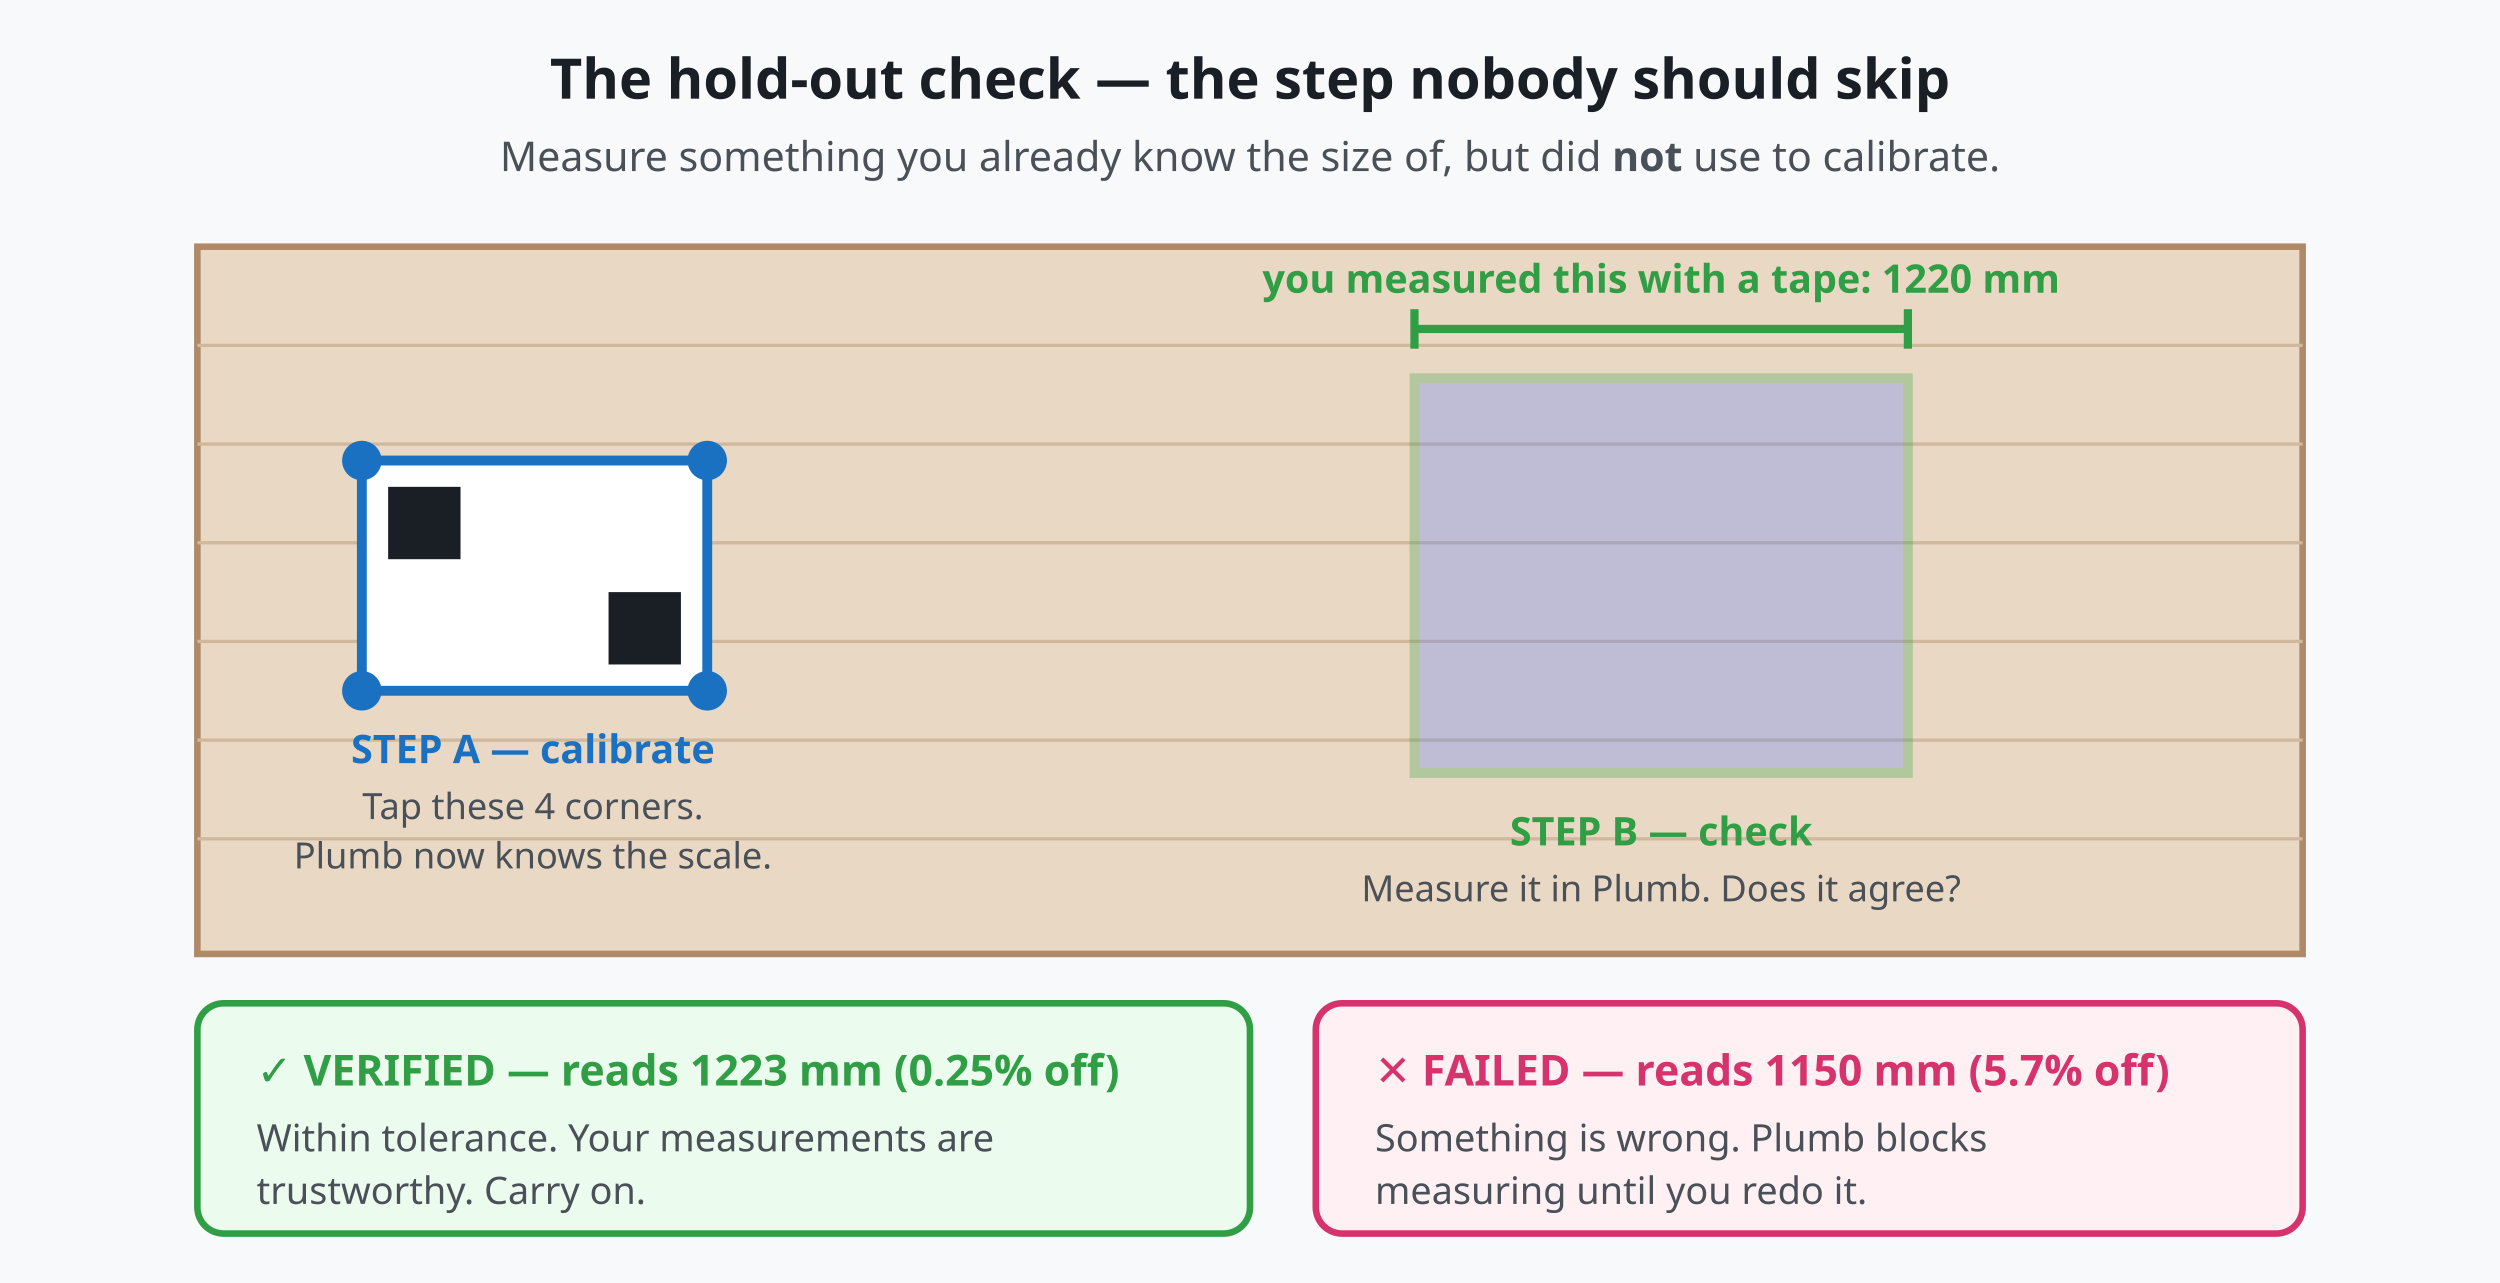
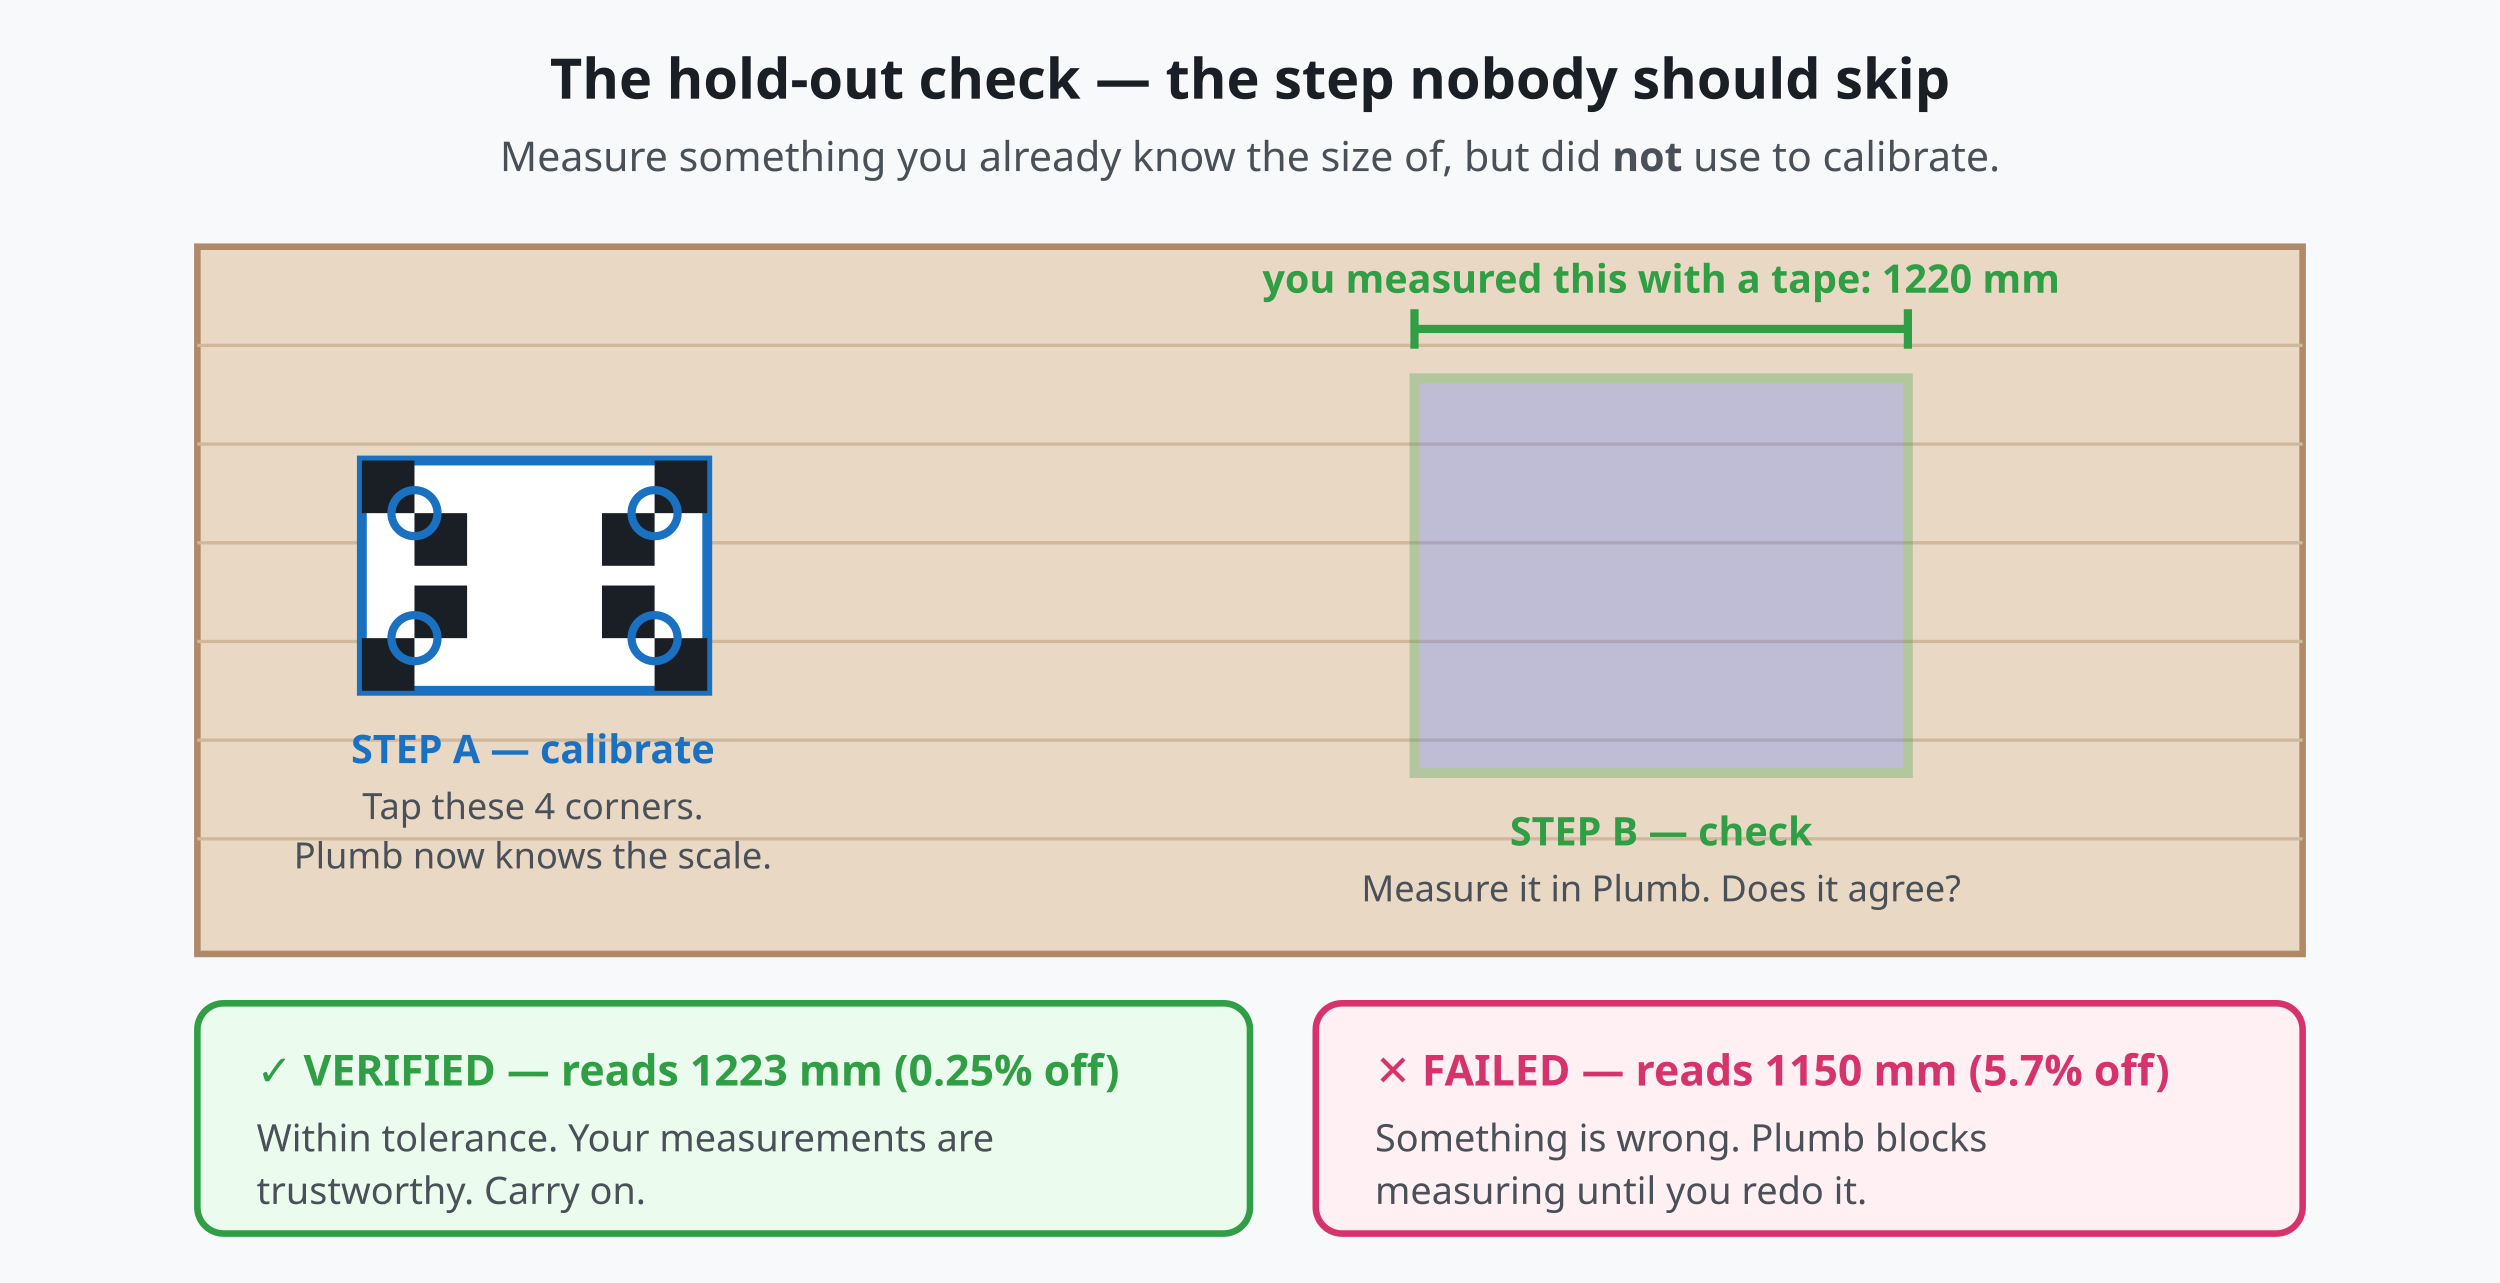
<svg xmlns="http://www.w3.org/2000/svg" viewBox="0 0 760 390" width="760" height="390" role="img" aria-label="Diagram explaining the hold-out check: the target is used to calibrate, and a separate known length is used to test the result.">
  <rect width="760" height="390" fill="#f8f9fb" />
  <text x="380" y="30" text-anchor="middle" font-family="system-ui,sans-serif" font-size="17" font-weight="700" fill="#1a1f26">The hold-out check — the step nobody should skip</text>
  <text x="380" y="52" text-anchor="middle" font-family="system-ui,sans-serif" font-size="12.5" fill="#495057">Measure something you already know the size of, but did <tspan font-weight="700">not</tspan> use to calibrate.</text>
  <rect x="60" y="75" width="640" height="215" fill="#e9d8c4" stroke="#b08968" stroke-width="2" />
  <g stroke="#d0b89c" stroke-width="1">
    <line x1="60" y1="105" x2="700" y2="105" />
    <line x1="60" y1="135" x2="700" y2="135" />
    <line x1="60" y1="165" x2="700" y2="165" />
    <line x1="60" y1="195" x2="700" y2="195" />
    <line x1="60" y1="225" x2="700" y2="225" />
    <line x1="60" y1="255" x2="700" y2="255" />
  </g>
  <rect x="110" y="140" width="105" height="70" fill="#fff" stroke="#1a71c1" stroke-width="3" />
-   <rect x="118" y="148" width="22" height="22" fill="#1a1f26" />
-   <rect x="185" y="180" width="22" height="22" fill="#1a1f26" />
-   <circle cx="110" cy="140" r="6" fill="#1a71c1" />
-   <circle cx="215" cy="140" r="6" fill="#1a71c1" />
-   <circle cx="215" cy="210" r="6" fill="#1a71c1" />
-   <circle cx="110" cy="210" r="6" fill="#1a71c1" />
+   <g fill="#1a1f26">
+     <rect x="110" y="140" width="16" height="16" />
+     <rect x="126" y="156" width="16" height="16" />
+     <rect x="199" y="140" width="16" height="16" />
+     <rect x="183" y="156" width="16" height="16" />
+     <rect x="110" y="194" width="16" height="16" />
+     <rect x="126" y="178" width="16" height="16" />
+     <rect x="199" y="194" width="16" height="16" />
+     <rect x="183" y="178" width="16" height="16" />
+   </g>
+   <g fill="none" stroke="#1a71c1" stroke-width="2.5">
+     <circle cx="126" cy="156" r="7" />
+     <circle cx="199" cy="156" r="7" />
+     <circle cx="199" cy="194" r="7" />
+     <circle cx="126" cy="194" r="7" />
+   </g>
  <text x="162" y="232" text-anchor="middle" font-family="system-ui,sans-serif" font-size="12" font-weight="700" fill="#1a71c1">STEP A — calibrate</text>
  <text x="162" y="249" text-anchor="middle" font-family="system-ui,sans-serif" font-size="11" fill="#495057">Tap these 4 corners.</text>
  <text x="162" y="264" text-anchor="middle" font-family="system-ui,sans-serif" font-size="11" fill="#495057">Plumb now knows the scale.</text>
  <rect x="430" y="115" width="150" height="120" fill="#5c7cfa" opacity="0.3" stroke="#2f9e44" stroke-width="3" />
  <line x1="430" y1="100" x2="580" y2="100" stroke="#2f9e44" stroke-width="2.5" />
  <line x1="430" y1="94" x2="430" y2="106" stroke="#2f9e44" stroke-width="2.5" />
  <line x1="580" y1="94" x2="580" y2="106" stroke="#2f9e44" stroke-width="2.5" />
  <text x="505" y="89" text-anchor="middle" font-family="system-ui,sans-serif" font-size="12" font-weight="700" fill="#2f9e44">you measured this with a tape: 1220 mm</text>
  <text x="505" y="257" text-anchor="middle" font-family="system-ui,sans-serif" font-size="12" font-weight="700" fill="#2f9e44">STEP B — check</text>
  <text x="505" y="274" text-anchor="middle" font-family="system-ui,sans-serif" font-size="11" fill="#495057">Measure it in Plumb. Does it agree?</text>
  <rect x="60" y="305" width="320" height="70" rx="8" fill="#ebfbee" stroke="#2f9e44" stroke-width="2" />
  <text x="78" y="330" font-family="system-ui,sans-serif" font-size="13" font-weight="700" fill="#2f9e44">✓ VERIFIED — reads 1223 mm (0.25% off)</text>
  <text x="78" y="350" font-family="system-ui,sans-serif" font-size="11.5" fill="#495057">Within tolerance. Your measurements are</text>
  <text x="78" y="366" font-family="system-ui,sans-serif" font-size="11.5" fill="#495057">trustworthy. Carry on.</text>
  <rect x="400" y="305" width="300" height="70" rx="8" fill="#fff0f3" stroke="#d6336c" stroke-width="2" />
  <text x="418" y="330" font-family="system-ui,sans-serif" font-size="13" font-weight="700" fill="#d6336c">✕ FAILED — reads 1150 mm (5.7% off)</text>
  <text x="418" y="350" font-family="system-ui,sans-serif" font-size="11.5" fill="#495057">Something is wrong. Plumb blocks</text>
  <text x="418" y="366" font-family="system-ui,sans-serif" font-size="11.5" fill="#495057">measuring until you redo it.</text>
</svg>
